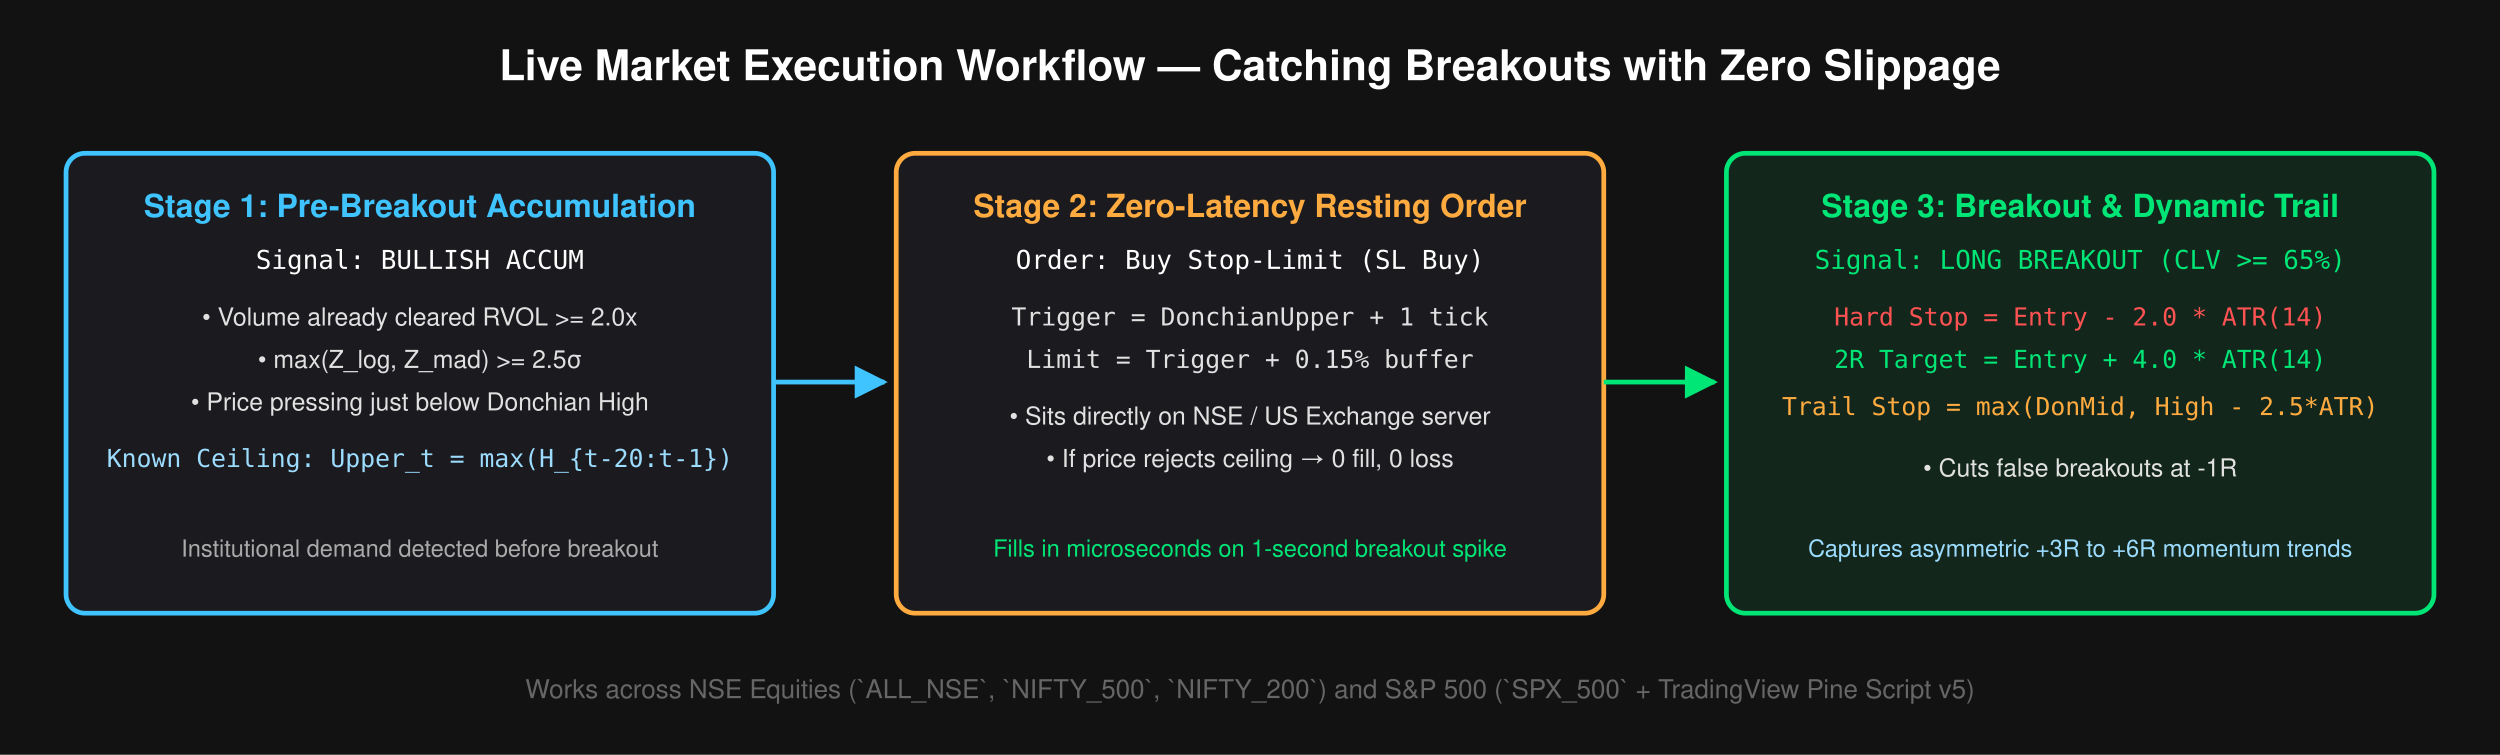
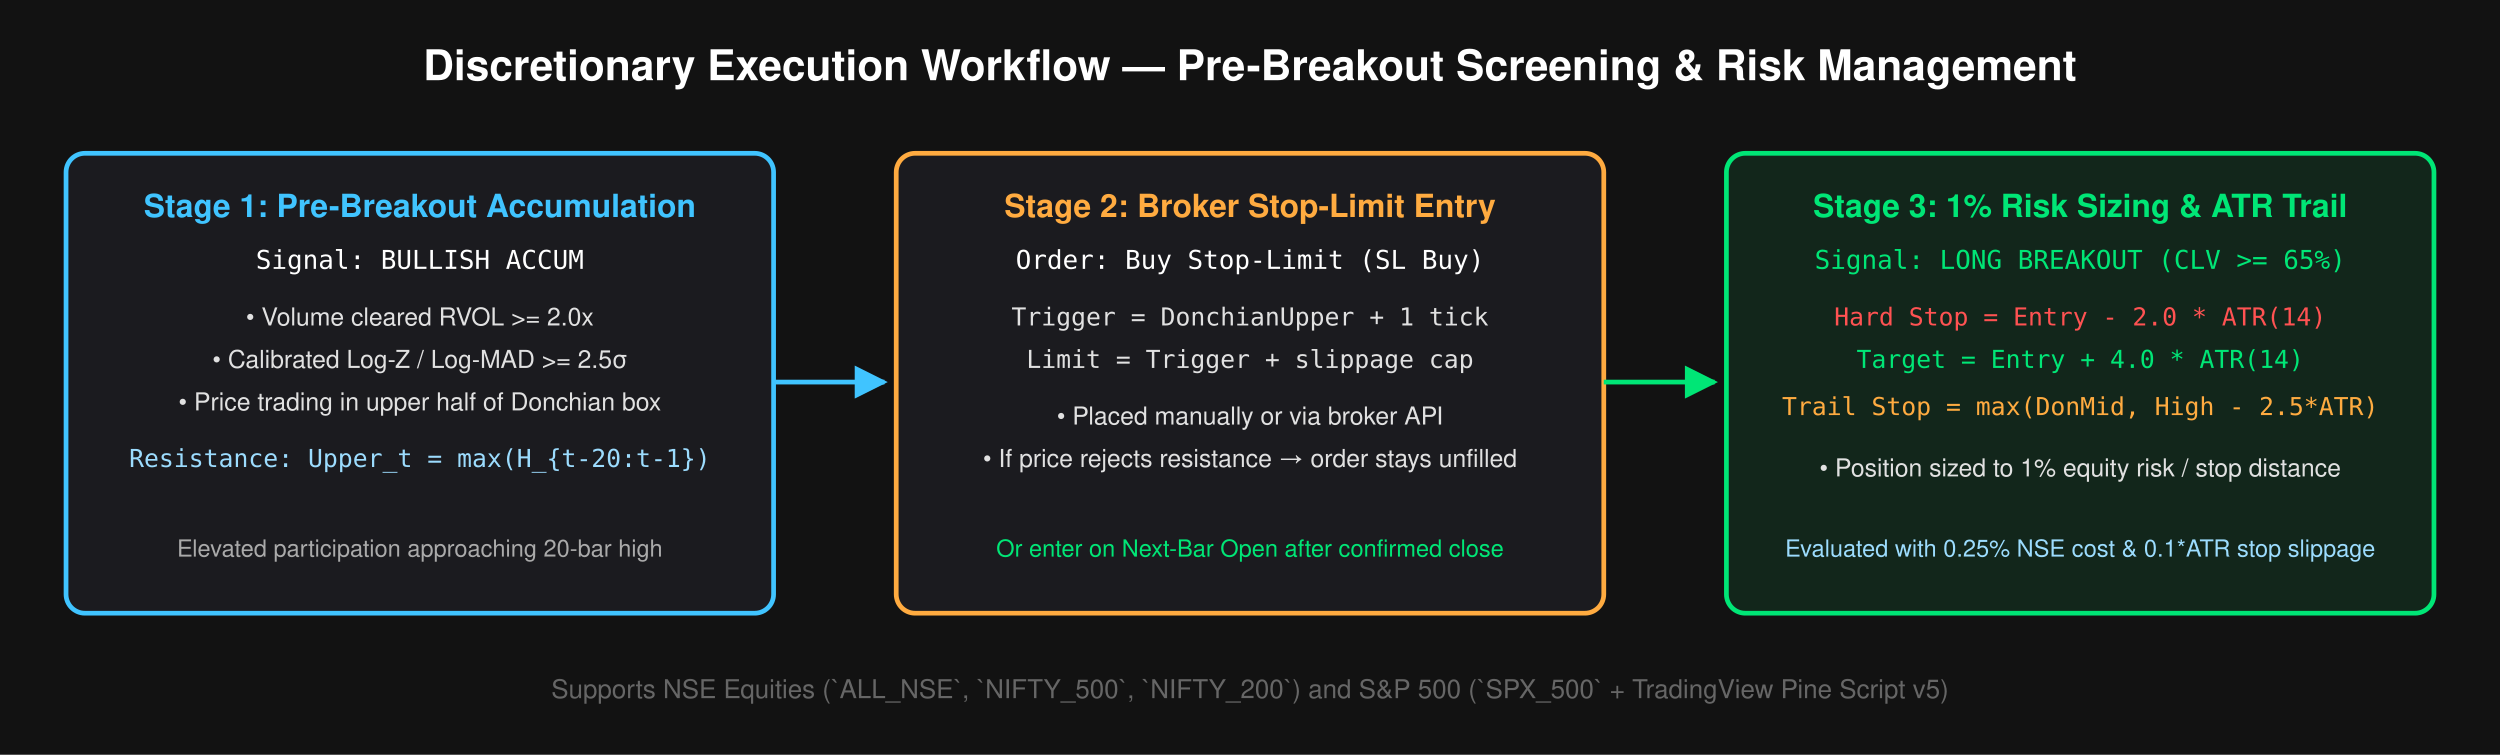
<svg xmlns="http://www.w3.org/2000/svg" viewBox="0 0 1060 320" font-family="Segoe UI, Helvetica, Arial, sans-serif">
  <defs>
    <marker id="arrG" viewBox="0 0 10 10" refX="9" refY="5" markerWidth="7" markerHeight="7" orient="auto-start-reverse">
      <path d="M0,0 L10,5 L0,10 z" fill="#00e676" />
    </marker>
    <marker id="arrB" viewBox="0 0 10 10" refX="9" refY="5" markerWidth="7" markerHeight="7" orient="auto-start-reverse">
      <path d="M0,0 L10,5 L0,10 z" fill="#40c4ff" />
    </marker>
  </defs>
  <rect x="0" y="0" width="1060" height="320" fill="#121212" />
  <text x="530" y="34" text-anchor="middle" fill="#ffffff" font-size="18" font-weight="700">
-     Live Market Execution Workflow — Catching Breakouts with Zero Slippage
+     Discretionary Execution Workflow — Pre-Breakout Screening &amp; Risk Management
  </text>
  <rect x="28" y="65" width="300" height="195" rx="8" fill="#1b1b1f" stroke="#40c4ff" stroke-width="2" />
  <text x="178" y="92" text-anchor="middle" fill="#40c4ff" font-size="13.5" font-weight="700">Stage 1: Pre-Breakout Accumulation</text>
  <text x="178" y="114" text-anchor="middle" fill="#ffffff" font-size="11" font-family="Consolas, monospace">Signal: BULLISH ACCUM</text>
-   <text x="178" y="138" text-anchor="middle" fill="#e1e1e1" font-size="10.5">• Volume already cleared RVOL &gt;= 2.0x</text>
-   <text x="178" y="156" text-anchor="middle" fill="#e1e1e1" font-size="10.5">• max(Z_log, Z_mad) &gt;= 2.5σ</text>
-   <text x="178" y="174" text-anchor="middle" fill="#e1e1e1" font-size="10.5">• Price pressing just below Donchian High</text>
-   <text x="178" y="198" text-anchor="middle" fill="#9cdcfe" font-size="10.5" font-family="Consolas, monospace">Known Ceiling: Upper_t = max(H_{t-20:t-1})</text>
-   <text x="178" y="236" text-anchor="middle" fill="#aaaaaa" font-size="10">Institutional demand detected before breakout</text>
+   <text x="178" y="138" text-anchor="middle" fill="#e1e1e1" font-size="10.5">• Volume cleared RVOL &gt;= 2.0x</text>
+   <text x="178" y="156" text-anchor="middle" fill="#e1e1e1" font-size="10.5">• Calibrated Log-Z / Log-MAD &gt;= 2.5σ</text>
+   <text x="178" y="174" text-anchor="middle" fill="#e1e1e1" font-size="10.5">• Price trading in upper half of Donchian box</text>
+   <text x="178" y="198" text-anchor="middle" fill="#9cdcfe" font-size="10.5" font-family="Consolas, monospace">Resistance: Upper_t = max(H_{t-20:t-1})</text>
+   <text x="178" y="236" text-anchor="middle" fill="#aaaaaa" font-size="10">Elevated participation approaching 20-bar high</text>
  <line x1="328" y1="162" x2="375" y2="162" stroke="#40c4ff" stroke-width="2" marker-end="url(#arrB)" />
  <rect x="380" y="65" width="300" height="195" rx="8" fill="#1b1b1f" stroke="#ffab40" stroke-width="2" />
-   <text x="530" y="92" text-anchor="middle" fill="#ffab40" font-size="13.5" font-weight="700">Stage 2: Zero-Latency Resting Order</text>
+   <text x="530" y="92" text-anchor="middle" fill="#ffab40" font-size="13.5" font-weight="700">Stage 2: Broker Stop-Limit Entry</text>
  <text x="530" y="114" text-anchor="middle" fill="#ffffff" font-size="11" font-family="Consolas, monospace">Order: Buy Stop-Limit (SL Buy)</text>
  <text x="530" y="138" text-anchor="middle" fill="#e1e1e1" font-size="10.5" font-family="Consolas, monospace">Trigger = DonchianUpper + 1 tick</text>
-   <text x="530" y="156" text-anchor="middle" fill="#e1e1e1" font-size="10.5" font-family="Consolas, monospace">Limit   = Trigger + 0.15% buffer</text>
-   <text x="530" y="180" text-anchor="middle" fill="#e1e1e1" font-size="10.5">• Sits directly on NSE / US Exchange server</text>
-   <text x="530" y="198" text-anchor="middle" fill="#e1e1e1" font-size="10.5">• If price rejects ceiling → 0 fill, 0 loss</text>
-   <text x="530" y="236" text-anchor="middle" fill="#00e676" font-size="10">Fills in microseconds on 1-second breakout spike</text>
+   <text x="530" y="156" text-anchor="middle" fill="#e1e1e1" font-size="10.5" font-family="Consolas, monospace">Limit   = Trigger + slippage cap</text>
+   <text x="530" y="180" text-anchor="middle" fill="#e1e1e1" font-size="10.5">• Placed manually or via broker API</text>
+   <text x="530" y="198" text-anchor="middle" fill="#e1e1e1" font-size="10.5">• If price rejects resistance → order stays unfilled</text>
+   <text x="530" y="236" text-anchor="middle" fill="#00e676" font-size="10">Or enter on Next-Bar Open after confirmed close</text>
  <line x1="680" y1="162" x2="727" y2="162" stroke="#00e676" stroke-width="2" marker-end="url(#arrG)" />
  <rect x="732" y="65" width="300" height="195" rx="8" fill="#12261b" stroke="#00e676" stroke-width="2" />
-   <text x="882" y="92" text-anchor="middle" fill="#00e676" font-size="13.5" font-weight="700">Stage 3: Breakout &amp; Dynamic Trail</text>
+   <text x="882" y="92" text-anchor="middle" fill="#00e676" font-size="13.5" font-weight="700">Stage 3: 1% Risk Sizing &amp; ATR Trail</text>
  <text x="882" y="114" text-anchor="middle" fill="#00e676" font-size="11" font-family="Consolas, monospace">Signal: LONG BREAKOUT (CLV &gt;= 65%)</text>
  <text x="882" y="138" text-anchor="middle" fill="#ff5252" font-size="10.5" font-family="Consolas, monospace">Hard Stop  = Entry - 2.0 * ATR(14)</text>
-   <text x="882" y="156" text-anchor="middle" fill="#00e676" font-size="10.5" font-family="Consolas, monospace">2R Target  = Entry + 4.0 * ATR(14)</text>
+   <text x="882" y="156" text-anchor="middle" fill="#00e676" font-size="10.5" font-family="Consolas, monospace">Target     = Entry + 4.0 * ATR(14)</text>
  <text x="882" y="176" text-anchor="middle" fill="#ffab40" font-size="10.5" font-family="Consolas, monospace">Trail Stop = max(DonMid, High - 2.5*ATR)</text>
-   <text x="882" y="202" text-anchor="middle" fill="#e1e1e1" font-size="10.5">• Cuts false breakouts at -1R</text>
-   <text x="882" y="236" text-anchor="middle" fill="#9cdcfe" font-size="10">Captures asymmetric +3R to +6R momentum trends</text>
+   <text x="882" y="202" text-anchor="middle" fill="#e1e1e1" font-size="10.5">• Position sized to 1% equity risk / stop distance</text>
+   <text x="882" y="236" text-anchor="middle" fill="#9cdcfe" font-size="10">Evaluated with 0.25% NSE cost &amp; 0.1*ATR stop slippage</text>
  <text x="530" y="296" text-anchor="middle" fill="#666666" font-size="11">
-     Works across NSE Equities (`ALL_NSE`, `NIFTY_500`, `NIFTY_200`) and S&amp;P 500 (`SPX_500` + TradingView Pine Script v5)
+     Supports NSE Equities (`ALL_NSE`, `NIFTY_500`, `NIFTY_200`) and S&amp;P 500 (`SPX_500` + TradingView Pine Script v5)
  </text>
</svg>
